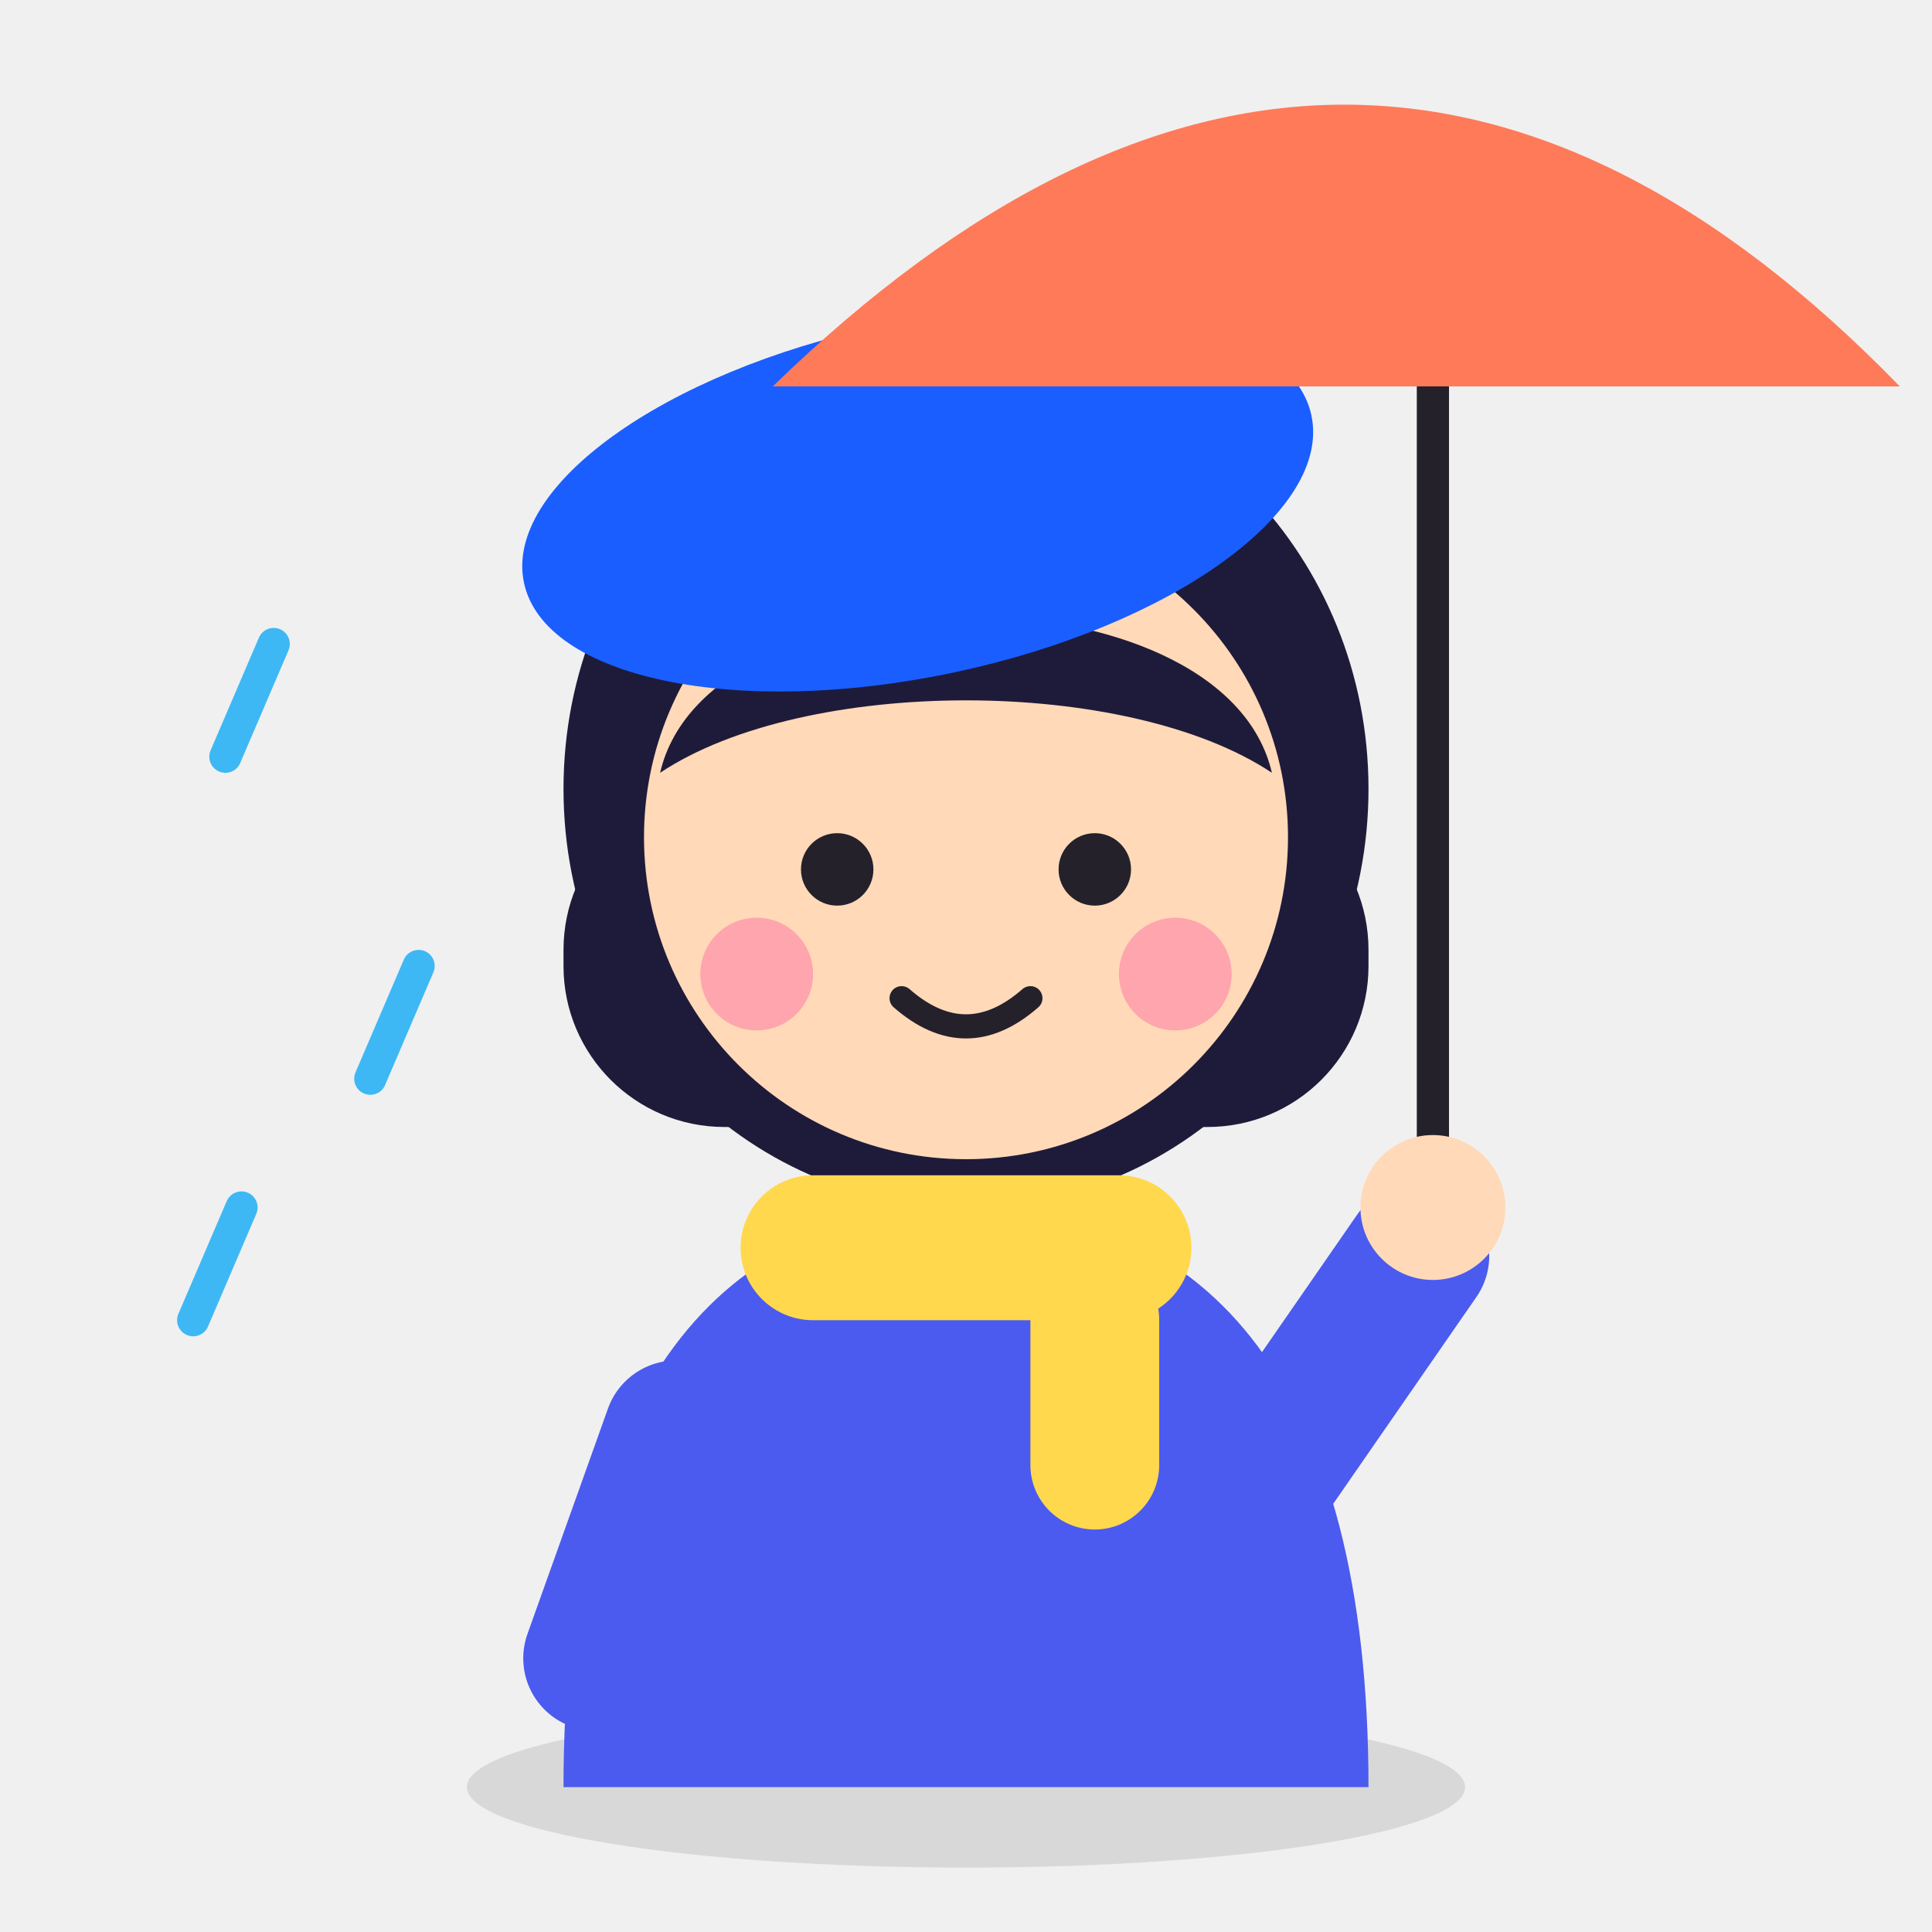
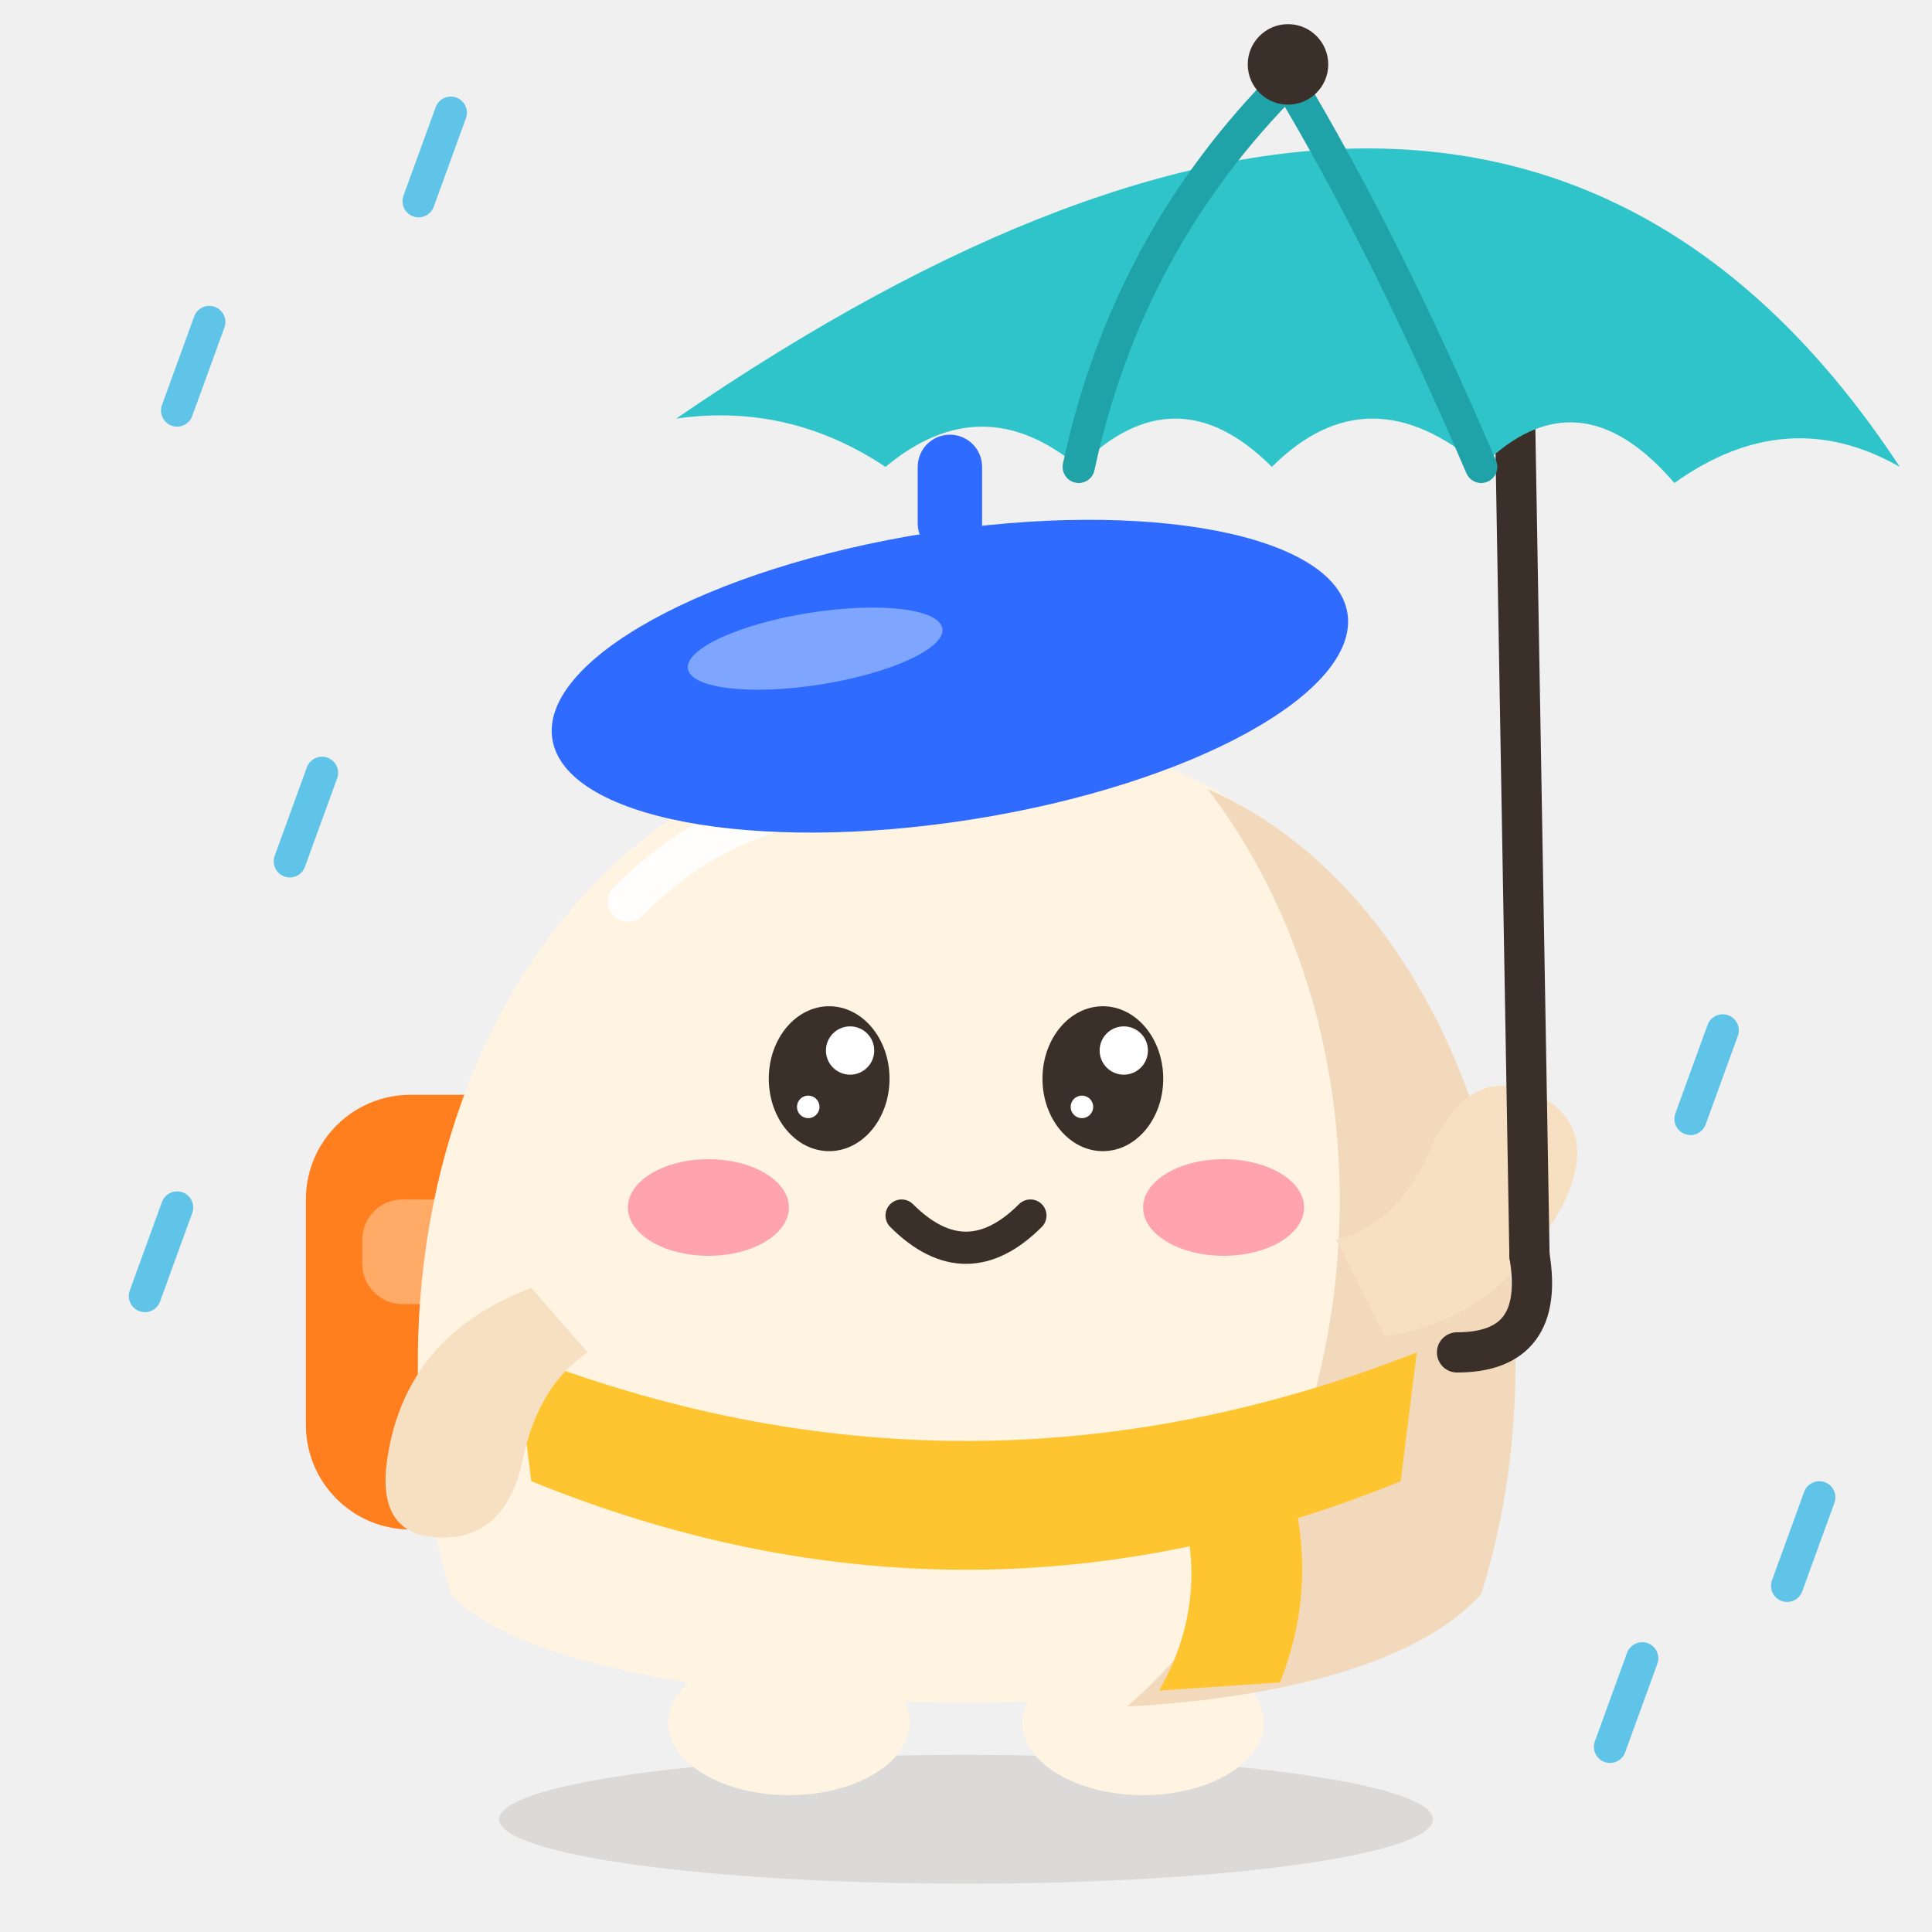
<svg xmlns="http://www.w3.org/2000/svg" viewBox="0 0 240 240">
-   <ellipse cx="120" cy="222" rx="62" ry="10" fill="#24212b" opacity=".12" />
-   <ellipse cx="120" cy="98" rx="50" ry="52" fill="#1e1b3a" />
-   <rect x="70" y="98" width="100" height="42" rx="20" fill="#1e1b3a" />
-   <path d="M70 222C70 172 90 150 120 150s50 22 50 72z" fill="#4b5bef" />
-   <path d="M84 178L74 206" fill="none" stroke="#4b5bef" stroke-width="18" stroke-linecap="round" />
-   <rect x="92" y="146" width="56" height="18" rx="9" fill="#ffd84d" />
-   <rect x="128" y="156" width="16" height="34" rx="8" fill="#ffd84d" />
-   <circle cx="120" cy="104" r="40" fill="#ffd9b8" />
-   <path d="M82 96c6-26 70-26 76 0-18-12-58-12-76 0z" fill="#1e1b3a" />
-   <rect x="118" y="32" width="6" height="14" rx="3" fill="#1a5eff" />
-   <ellipse cx="114" cy="62" rx="50" ry="22" fill="#1a5eff" transform="rotate(-12 114 62)" />
-   <circle cx="104" cy="108" r="4.5" fill="#24212b" />
-   <circle cx="136" cy="108" r="4.5" fill="#24212b" />
-   <circle cx="94" cy="121" r="7" fill="#ff8fa8" opacity=".7" />
-   <circle cx="146" cy="121" r="7" fill="#ff8fa8" opacity=".7" />
-   <path d="M112 124q8 7 16 0" fill="none" stroke="#24212b" stroke-width="3" stroke-linecap="round" />
-   <path d="M178 152V34" stroke="#24212b" stroke-width="4" stroke-linecap="round" />
-   <path d="M96 48Q168-22 236 48z" fill="#ff7a59" />
-   <path d="M158 182L176 156" fill="none" stroke="#4b5bef" stroke-width="18" stroke-linecap="round" />
-   <circle cx="178" cy="150" r="9" fill="#ffd9b8" />
-   <path d="M34 80l-6 14M52 120l-6 14M30 150l-6 14" stroke="#3db8f5" stroke-width="4" stroke-linecap="round" />
+   <ellipse cx="120" cy="226" rx="58" ry="8" fill="#3B2F2A" opacity=".12" />
+   <path d="M26 40 l-4 11" stroke="#5FC4E8" stroke-width="4" stroke-linecap="round" />
+   <path d="M40 96 l-4 11" stroke="#5FC4E8" stroke-width="4" stroke-linecap="round" />
+   <path d="M22 150 l-4 11" stroke="#5FC4E8" stroke-width="4" stroke-linecap="round" />
+   <path d="M214 128 l-4 11" stroke="#5FC4E8" stroke-width="4" stroke-linecap="round" />
+   <path d="M226 186 l-4 11" stroke="#5FC4E8" stroke-width="4" stroke-linecap="round" />
+   <path d="M56 14 l-4 11" stroke="#5FC4E8" stroke-width="4" stroke-linecap="round" />
+   <path d="M204 206 l-4 11" stroke="#5FC4E8" stroke-width="4" stroke-linecap="round" />
+   <rect x="38" y="136" width="36" height="54" rx="13" fill="#FF7E1D" />
+   <rect x="45" y="149" width="22" height="13" rx="5" fill="#FFAA66" />
+   <ellipse cx="98" cy="214" rx="15" ry="9" fill="#FFF3E2" />
+   <ellipse cx="142" cy="214" rx="15" ry="9" fill="#FFF3E2" />
+   <path d="M56 198 C42 150 64 92 120 90 C176 92 198 150 184 198 C168 216 72 216 56 198z" fill="#FFF3E2" />
+   <path d="M150 98 C182 112 196 160 184 198 C176 207 158 211 140 212 C170 186 176 132 150 98z" fill="#F2D9BC" />
+   <path d="M78 112 q10 -10 22 -12" fill="none" stroke="#fff" stroke-width="5" stroke-linecap="round" opacity=".9" />
+   <path d="M64 168 Q120 190 176 168 L174 184 Q120 206 66 184z" fill="#FFC531" />
+   <path d="M144 180 q8 16 0 30 l15 -1 q6 -15 -1 -31z" fill="#FFC531" />
+   <path d="M66 160 q-16 6 -18 22 q-1 9 7 9 q8 0 10 -10 q2 -9 8 -13z" fill="#F7DFC2" />
+   <path d="M172 166 q14 -2 22 -16 q5 -10 -3 -14 q-8 -4 -13 6 q-4 10 -12 12z" fill="#F7DFC2" />
+   <rect x="114" y="54" width="8" height="15" rx="4" fill="#2F6BFF" />
+   <ellipse cx="118" cy="84" rx="50" ry="18" fill="#2F6BFF" transform="rotate(-9 118 84)" />
+   <ellipse cx="102" cy="78" rx="16" ry="4.5" fill="#7FA6FF" transform="rotate(-9 118 84)" />
+   <ellipse cx="103" cy="134" rx="7.5" ry="9" fill="#3B2F2A" />
+   <circle cx="105.6" cy="130.5" r="3" fill="#fff" />
+   <circle cx="100.4" cy="137.5" r="1.4" fill="#fff" />
+   <ellipse cx="137" cy="134" rx="7.5" ry="9" fill="#3B2F2A" />
+   <circle cx="139.6" cy="130.5" r="3" fill="#fff" />
+   <circle cx="134.4" cy="137.5" r="1.4" fill="#fff" />
+   <ellipse cx="88" cy="150" rx="10" ry="6" fill="#FF8FA3" opacity=".8" />
+   <ellipse cx="152" cy="150" rx="10" ry="6" fill="#FF8FA3" opacity=".8" />
+   <path d="M112 151 q8 8 16 0" fill="none" stroke="#3B2F2A" stroke-width="4" stroke-linecap="round" />
+   <path d="M188 40 L190 156" stroke="#3B2F2A" stroke-width="5" stroke-linecap="round" />
+   <path d="M190 156 q2 12 -9 12" fill="none" stroke="#3B2F2A" stroke-width="5" stroke-linecap="round" />
+   <path d="M84 52 Q186 -18 236 58 Q222 50 208 60 Q196 46 184 58 Q170 46 158 58 Q146 46 134 58 Q122 48 110 58 Q98 50 84 52z" fill="#2EC4C9" />
+   <path d="M160 10 Q172 30 184 58 M160 10 Q140 30 134 58" fill="none" stroke="#1FA3A8" stroke-width="4" stroke-linecap="round" />
+   <circle cx="160" cy="8" r="5" fill="#3B2F2A" />
</svg>
